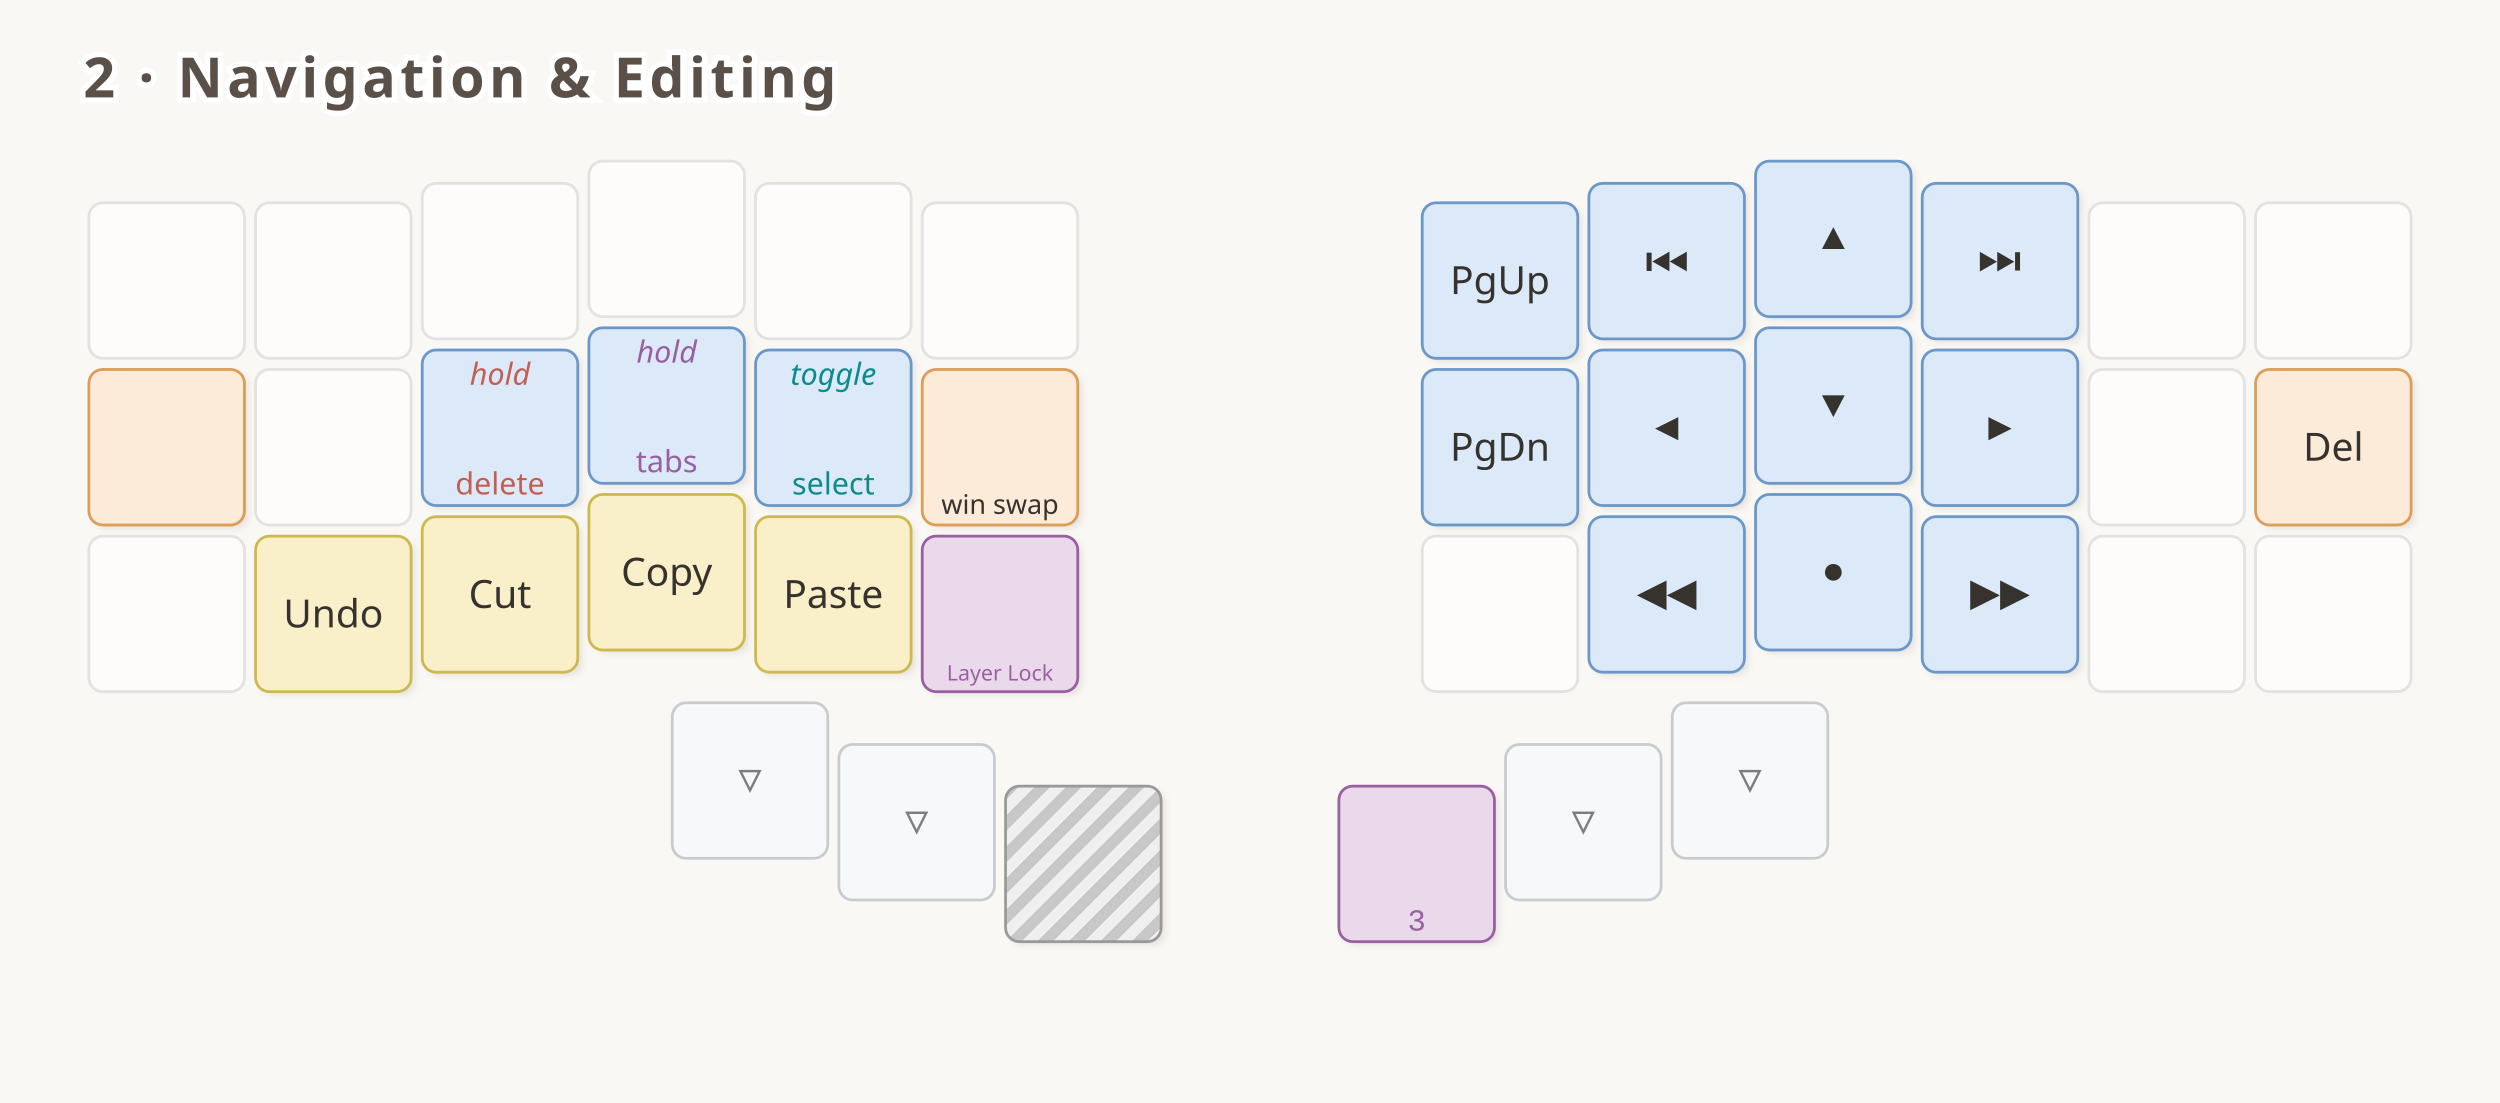
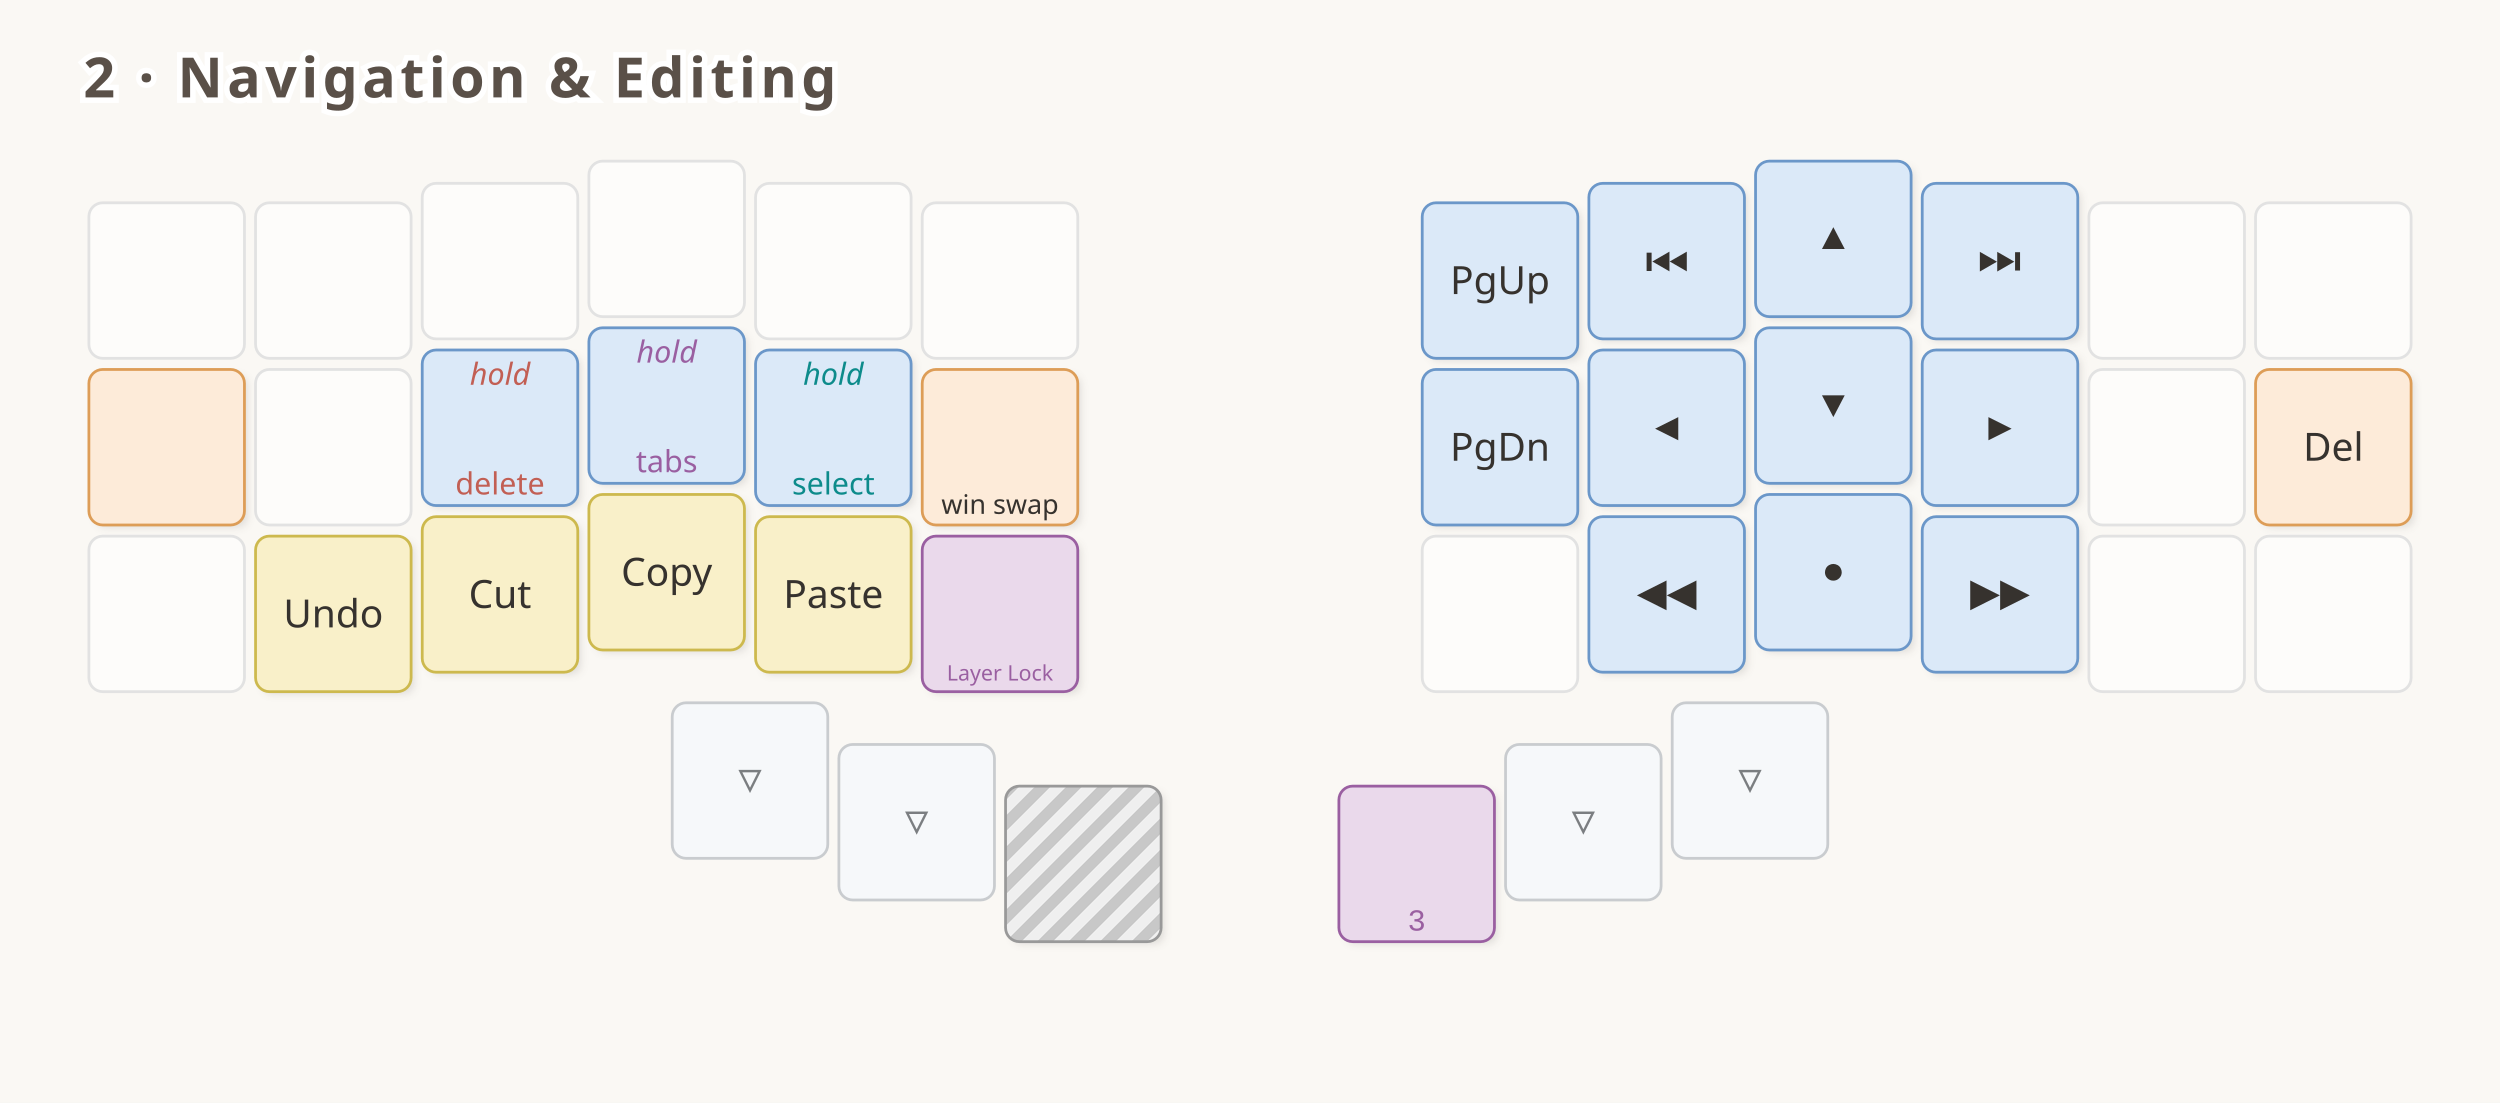
<svg xmlns="http://www.w3.org/2000/svg" xmlns:xlink="http://www.w3.org/1999/xlink" width="900" height="397" viewBox="0 0 900 397" class="keymap">
  <defs>
    <filter id="sh" x="-50%" y="-50%" width="200%" height="200%" color-interpolation-filters="sRGB">
      <feGaussianBlur stdDeviation="1.6" />
    </filter>
  </defs>
  <rect x="0" y="0" width="100%" height="100%" fill="#faf8f4" />
  <defs>/* start glyphs */
<svg id="mdi:backspace-outline">
      <svg id="mdi-backspace-outline" viewBox="0 0 24 24">
        <path d="M19,15.59L17.59,17L14,13.41L10.41,17L9,15.59L12.59,12L9,8.41L10.41,7L14,10.59L17.59,7L19,8.41L15.41,12L19,15.59M22,3A2,2 0 0,1 24,5V19A2,2 0 0,1 22,21H7C6.31,21 5.77,20.64 5.41,20.11L0,12L5.41,3.88C5.77,3.35 6.31,3 7,3H22M22,5H7L2.28,12L7,19H22V5Z" />
        <defs>
          <pattern id="stripes" patternUnits="userSpaceOnUse" width="8" height="8" patternTransform="rotate(45)">
            <rect width="8" height="8" fill="#efefef" />
            <rect width="4" height="8" fill="#c8c8c8" />
          </pattern>
        </defs>
      </svg>
      <defs>
        <pattern id="stripes" patternUnits="userSpaceOnUse" width="8" height="8" patternTransform="rotate(45)">
          <rect width="8" height="8" fill="#efefef" />
          <rect width="4" height="8" fill="#c8c8c8" />
        </pattern>
      </defs>
    </svg>
    <svg id="mdi:keyboard-esc">
      <svg id="mdi-keyboard-esc" viewBox="0 0 24 24">
        <path d="M1 7H7V9H3V11H7V13H3V15H7V17H1V7M11 7H15V9H11V11H13C14.11 11 15 11.9 15 13V15C15 16.11 14.11 17 13 17H9V15H13V13H11C9.9 13 9 12.11 9 11V9C9 7.9 9.9 7 11 7M19 7H21C22.11 7 23 7.9 23 9V10H21V9H19V15H21V14H23V15C23 16.11 22.11 17 21 17H19C17.9 17 17 16.11 17 15V9C17 7.9 17.9 7 19 7Z" />
        <defs>
          <pattern id="stripes" patternUnits="userSpaceOnUse" width="8" height="8" patternTransform="rotate(45)">
            <rect width="8" height="8" fill="#efefef" />
            <rect width="4" height="8" fill="#c8c8c8" />
          </pattern>
        </defs>
      </svg>
      <defs>
        <pattern id="stripes" patternUnits="userSpaceOnUse" width="8" height="8" patternTransform="rotate(45)">
          <rect width="8" height="8" fill="#efefef" />
          <rect width="4" height="8" fill="#c8c8c8" />
        </pattern>
      </defs>
    </svg>
    <svg id="mdi:layers-triple-outline">
      <svg id="mdi-layers-triple-outline" viewBox="0 0 24 24">
        <path d="M12 16.54L19.37 10.8L21 12.07L12 19.07L3 12.07L4.62 10.81L12 16.54M12 14L3 7L12 0L21 7L12 14M12 2.53L6.26 7L12 11.47L17.74 7L12 2.53M12 21.47L19.37 15.73L21 17L12 24L3 17L4.62 15.74L12 21.47" />
        <defs>
          <pattern id="stripes" patternUnits="userSpaceOnUse" width="8" height="8" patternTransform="rotate(45)">
            <rect width="8" height="8" fill="#efefef" />
            <rect width="4" height="8" fill="#c8c8c8" />
          </pattern>
        </defs>
      </svg>
      <defs>
        <pattern id="stripes" patternUnits="userSpaceOnUse" width="8" height="8" patternTransform="rotate(45)">
          <rect width="8" height="8" fill="#efefef" />
          <rect width="4" height="8" fill="#c8c8c8" />
        </pattern>
      </defs>
    </svg>
    <svg id="mdi:lock-outline">
      <svg id="mdi-lock-outline" viewBox="0 0 24 24">
        <path d="M12,17C10.89,17 10,16.1 10,15C10,13.89 10.89,13 12,13A2,2 0 0,1 14,15A2,2 0 0,1 12,17M18,20V10H6V20H18M18,8A2,2 0 0,1 20,10V20A2,2 0 0,1 18,22H6C4.89,22 4,21.1 4,20V10C4,8.89 4.89,8 6,8H7V6A5,5 0 0,1 12,1A5,5 0 0,1 17,6V8H18M12,3A3,3 0 0,0 9,6V8H15V6A3,3 0 0,0 12,3Z" />
        <defs>
          <pattern id="stripes" patternUnits="userSpaceOnUse" width="8" height="8" patternTransform="rotate(45)">
            <rect width="8" height="8" fill="#efefef" />
            <rect width="4" height="8" fill="#c8c8c8" />
          </pattern>
        </defs>
      </svg>
      <defs>
        <pattern id="stripes" patternUnits="userSpaceOnUse" width="8" height="8" patternTransform="rotate(45)">
          <rect width="8" height="8" fill="#efefef" />
          <rect width="4" height="8" fill="#c8c8c8" />
        </pattern>
      </defs>
    </svg>
    <svg id="mdi:selection">
      <svg id="mdi-selection" viewBox="0 0 24 24">
        <path d="M2,4C2,2.89 2.9,2 4,2H7V4H4V7H2V4M22,4V7H20V4H17V2H20A2,2 0 0,1 22,4M20,20V17H22V20C22,21.11 21.1,22 20,22H17V20H20M2,20V17H4V20H7V22H4A2,2 0 0,1 2,20M10,2H14V4H10V2M10,20H14V22H10V20M20,10H22V14H20V10M2,10H4V14H2V10Z" />
        <defs>
          <pattern id="stripes" patternUnits="userSpaceOnUse" width="8" height="8" patternTransform="rotate(45)">
            <rect width="8" height="8" fill="#efefef" />
            <rect width="4" height="8" fill="#c8c8c8" />
          </pattern>
        </defs>
      </svg>
      <defs>
        <pattern id="stripes" patternUnits="userSpaceOnUse" width="8" height="8" patternTransform="rotate(45)">
          <rect width="8" height="8" fill="#efefef" />
          <rect width="4" height="8" fill="#c8c8c8" />
        </pattern>
      </defs>
    </svg>
    <svg id="mdi:swap-horizontal">
      <svg id="mdi-swap-horizontal" viewBox="0 0 24 24">
        <path d="M21,9L17,5V8H10V10H17V13M7,11L3,15L7,19V16H14V14H7V11Z" />
        <defs>
          <pattern id="stripes" patternUnits="userSpaceOnUse" width="8" height="8" patternTransform="rotate(45)">
            <rect width="8" height="8" fill="#efefef" />
            <rect width="4" height="8" fill="#c8c8c8" />
          </pattern>
        </defs>
      </svg>
      <defs>
        <pattern id="stripes" patternUnits="userSpaceOnUse" width="8" height="8" patternTransform="rotate(45)">
          <rect width="8" height="8" fill="#efefef" />
          <rect width="4" height="8" fill="#c8c8c8" />
        </pattern>
      </defs>
    </svg>
    <svg id="mdi:tab">
      <svg id="mdi-tab" viewBox="0 0 24 24">
        <path d="M21,3H3A2,2 0 0,0 1,5V19A2,2 0 0,0 3,21H21A2,2 0 0,0 23,19V5A2,2 0 0,0 21,3M21,19H3V5H13V9H21V19Z" />
        <defs>
          <pattern id="stripes" patternUnits="userSpaceOnUse" width="8" height="8" patternTransform="rotate(45)">
            <rect width="8" height="8" fill="#efefef" />
            <rect width="4" height="8" fill="#c8c8c8" />
          </pattern>
        </defs>
      </svg>
      <defs>
        <pattern id="stripes" patternUnits="userSpaceOnUse" width="8" height="8" patternTransform="rotate(45)">
          <rect width="8" height="8" fill="#efefef" />
          <rect width="4" height="8" fill="#c8c8c8" />
        </pattern>
      </defs>
    </svg>
  </defs>/* end glyphs */
<style>/* inherit to force styles through use tags */
svg path {
    fill: inherit;
}

/* font and background color specifications */
svg.keymap {
    font-family: 'Source Sans 3','Source Sans Pro',sans-serif;
    font-size: 14px;
    font-kerning: normal;
    text-rendering: optimizeLegibility;
    fill: #24292e;
}

/* default key styling */
rect.key {
    fill: #f6f8fa;
}

rect.key, rect.combo {
    stroke: #c9cccf;
    stroke-width: 1;
}

/* default key side styling, only used is draw_key_sides is set */
rect.side {
    filter: brightness(90%);
}

/* color accent for combo boxes */
rect.combo, rect.combo-separate {
    fill: #cdf;
}

/* color accent for held keys */
rect.held, rect.combo.held {
    fill: #fdd;
}

/* color accent for ghost (optional) keys */
rect.ghost, rect.combo.ghost {
    stroke-dasharray: 4, 4;
    stroke-width: 2;
}

text {
    text-anchor: middle;
    dominant-baseline: middle;
}

/* styling for layer labels */
text.label {
    font-weight: 600;
    font-size: 20px;
    letter-spacing: 0.08em;
    fill: #5a5048;
    text-anchor: start;
    stroke: white;
    stroke-width: 4;
    paint-order: stroke;
}

/* styling for optional footer */
text.footer {
    text-anchor: end;
    dominant-baseline: auto;
    stroke: white;
    stroke-width: 4;
    paint-order: stroke;
}

/* styling for combo tap, and key non-tap label text */
text.combo, text.hold, text.shifted, text.left, text.right, text.tl, text.tr, text.bl, text.br {
    font-size: 11px;
}

text.hold, text.bl, text.br {
    text-anchor: middle;
    dominant-baseline: auto;
}

text.shifted, text.tl, text.tr {
    text-anchor: middle;
    dominant-baseline: hanging;
}

text.left, text.tl, text.bl {
    text-anchor: start;
}

text.right, text.tr, text.br {
    text-anchor: end;
}

text.layer-activator {
    text-decoration: underline;
}

/* styling for hold/shifted label text in combo box */
text.combo.hold, text.combo.shifted, text.combo.left, text.combo.right {
    font-size: 8px;
}

/* lighter symbol for transparent keys */
text.trans {
    fill: #7b7e81;
}

/* styling for combo dendrons */
path.combo {
    stroke-width: 1;
    stroke: gray;
    fill: none;
}

/* Start Tabler Icons Cleanup */
/* cannot use height/width with glyphs */
.icon-tabler &gt; path {
    fill: inherit;
    stroke: inherit;
    stroke-width: 2;
}
/* hide tabler's default box */
.icon-tabler &gt; path[stroke="none"][fill="none"] {
    visibility: hidden;
}
/* End Tabler Icons Cleanup */

/* Two-tier palette: pale fills = content regions (ambient), vivid = behavior */
/* Tier 1 - ambient content categories (default dark text) */
/* Palette: grey = alphas/trans (default), white = unused, green = symbols,
-    purple = layers, blue = navigation (incl. latches), orange = everything else */
+    purple = layers, blue = navigation, orange = everything else */
svg.keymap { fill: #36322e; }
.key.none ret.key { fill: white; }
.key.none rect.key { fill: white; opacity: 50%; }
.key.symbol rect.key { fill: #e9f5f0; stroke: #bedfd2; }
.key.layer rect.key { fill: #ead9eb; stroke: #9a5fa1; }
.key.layer.tap, .key.layer.hold, .key.layer.shifted { fill: #9a5fa1; }
.key.nav rect.key { fill: #dbe9f8; stroke: #6b97c9; }
.key.delhold.tap, .key.delhold.hold, .key.delhold.shifted { fill: #c25f54; }
.key.selmode.tap, .key.selmode.hold, .key.selmode.shifted { fill: #0d8b8b; }
.key.tabmode.tap, .key.tabmode.hold, .key.tabmode.shifted { fill: #9a5fa1; }
.key.mode.shifted { font-style: italic; }
.key.editing rect.key, .key.state rect.key, .key.danger rect.key, .key.modifier rect.key { fill: #fdebd9; stroke: #dd9d57; }
.key.system rect.key { fill: #f9f0c9; stroke: #cdb94e; }
.key.modifier.tap, .key.modifier.hold, .key.modifier.shifted { fill: #b06c1f; }
.key.modtap.hold { fill: #4a7ab8; font-weight: bold; }
.key.metakey.tap { font-size: 21px; }
.key.lineedge.tap { font-size: 25px; }
.key.held rect.key { fill: url(#stripes); stroke: #999999; }
.combo.state rect.key { fill: #fdebd9; stroke: #dd9d57; }
.combo.symbol rect.key { fill: #e9f5f0; stroke: #bedfd2; }
.key.shifted { transform: translateY(2px); }
.key.hold {transform: translateY(-2px); }
</style>
  <g transform="translate(30, 0)" class="layer-2 · Navigation &amp; Editing">
    <text x="0" y="28" class="label" id="Navigation--Editing">2 · Navigation &amp; Editing</text>
    <g transform="translate(0, 56)">
      <g transform="translate(30, 45)" class="key none keypos-0">
        <rect rx="5" ry="5" x="-28" y="-28" width="56" height="56" class="key none" />
      </g>
      <g transform="translate(90, 45)" class="key none keypos-1">
        <rect rx="5" ry="5" x="-28" y="-28" width="56" height="56" class="key none" />
      </g>
      <g transform="translate(150, 38)" class="key none keypos-2">
        <rect rx="5" ry="5" x="-28" y="-28" width="56" height="56" class="key none" />
      </g>
      <g transform="translate(210, 30)" class="key none keypos-3">
        <rect rx="5" ry="5" x="-28" y="-28" width="56" height="56" class="key none" />
      </g>
      <g transform="translate(270, 38)" class="key none keypos-4">
        <rect rx="5" ry="5" x="-28" y="-28" width="56" height="56" class="key none" />
      </g>
      <g transform="translate(330, 45)" class="key none keypos-5">
        <rect rx="5" ry="5" x="-28" y="-28" width="56" height="56" class="key none" />
      </g>
      <g transform="translate(510, 45)" class="key nav keypos-6">
        <rect x="-25.2" y="-25.5" width="54" height="54" rx="3" ry="3" fill="#3a2f25" opacity="0.16" filter="url(#sh)" />
        <rect rx="5" ry="5" x="-28" y="-28" width="56" height="56" class="key nav" />
        <text x="0" y="0" class="key nav tap">PgUp</text>
      </g>
      <g transform="translate(570, 38)" class="key nav lineedge keypos-7">
        <rect x="-25.2" y="-25.5" width="54" height="54" rx="3" ry="3" fill="#3a2f25" opacity="0.16" filter="url(#sh)" />
        <rect rx="5" ry="5" x="-28" y="-28" width="56" height="56" class="key nav lineedge" />
        <text style="font-family:SFMono-Regular,Consolas,Liberation Mono,Menlo,monospace" x="0" y="0" class="key nav lineedge tap">⏮</text>
      </g>
      <g transform="translate(630, 30)" class="key nav keypos-8">
        <rect x="-25.2" y="-25.5" width="54" height="54" rx="3" ry="3" fill="#3a2f25" opacity="0.16" filter="url(#sh)" />
        <rect rx="5" ry="5" x="-28" y="-28" width="56" height="56" class="key nav" />
        <text style="font-family:SFMono-Regular,Consolas,Liberation Mono,Menlo,monospace" x="0" y="0" class="key nav tap">▲</text>
      </g>
      <g transform="translate(690, 38)" class="key nav lineedge keypos-9">
        <rect x="-25.2" y="-25.5" width="54" height="54" rx="3" ry="3" fill="#3a2f25" opacity="0.16" filter="url(#sh)" />
        <rect rx="5" ry="5" x="-28" y="-28" width="56" height="56" class="key nav lineedge" />
        <text style="font-family:SFMono-Regular,Consolas,Liberation Mono,Menlo,monospace" x="0" y="0" class="key nav lineedge tap">⏭</text>
      </g>
      <g transform="translate(750, 45)" class="key none keypos-10">
        <rect rx="5" ry="5" x="-28" y="-28" width="56" height="56" class="key none" />
      </g>
      <g transform="translate(810, 45)" class="key none keypos-11">
        <rect rx="5" ry="5" x="-28" y="-28" width="56" height="56" class="key none" />
      </g>
      <g transform="translate(30, 105)" class="key editing keypos-12">
        <rect x="-25.2" y="-25.5" width="54" height="54" rx="3" ry="3" fill="#3a2f25" opacity="0.16" filter="url(#sh)" />
        <rect rx="5" ry="5" x="-28" y="-28" width="56" height="56" class="key editing" />
        <use href="#mdi:keyboard-esc" xlink:href="#mdi:keyboard-esc" x="-7" y="-7" height="14" width="14.0" class="key editing tap glyph mdi:keyboard-esc" />
      </g>
      <g transform="translate(90, 105)" class="key none keypos-13">
        <rect rx="5" ry="5" x="-28" y="-28" width="56" height="56" class="key none" />
      </g>
      <g transform="translate(150, 98)" class="key nav delhold mode keypos-14">
        <rect x="-25.2" y="-25.5" width="54" height="54" rx="3" ry="3" fill="#3a2f25" opacity="0.16" filter="url(#sh)" />
        <rect rx="5" ry="5" x="-28" y="-28" width="56" height="56" class="key nav delhold mode" />
        <use href="#mdi:backspace-outline" xlink:href="#mdi:backspace-outline" x="-7" y="-7" height="14" width="14.0" class="key nav delhold mode tap glyph mdi:backspace-outline" />
        <text x="0" y="26" class="key nav delhold mode hold">delete</text>
        <text x="0" y="-26" class="key nav delhold mode shifted">hold</text>
      </g>
      <g transform="translate(210, 90)" class="key nav tabmode mode keypos-15">
        <rect x="-25.2" y="-25.5" width="54" height="54" rx="3" ry="3" fill="#3a2f25" opacity="0.16" filter="url(#sh)" />
        <rect rx="5" ry="5" x="-28" y="-28" width="56" height="56" class="key nav tabmode mode" />
        <use href="#mdi:tab" xlink:href="#mdi:tab" x="-7" y="-7" height="14" width="14.0" class="key nav tabmode mode tap glyph mdi:tab" />
        <text x="0" y="26" class="key nav tabmode mode hold">tabs</text>
        <text x="0" y="-26" class="key nav tabmode mode shifted">hold</text>
      </g>
      <g transform="translate(270, 98)" class="key nav selmode mode keypos-16">
        <rect x="-25.2" y="-25.5" width="54" height="54" rx="3" ry="3" fill="#3a2f25" opacity="0.16" filter="url(#sh)" />
        <rect rx="5" ry="5" x="-28" y="-28" width="56" height="56" class="key nav selmode mode" />
        <use href="#mdi:selection" xlink:href="#mdi:selection" x="-7" y="-7" height="14" width="14.0" class="key nav selmode mode tap glyph mdi:selection" />
        <text x="0" y="26" class="key nav selmode mode hold">select</text>
-         <text x="0" y="-26" class="key nav selmode mode shifted">toggle</text>
+         <text x="0" y="-26" class="key nav selmode mode shifted">hold</text>
      </g>
      <g transform="translate(330, 105)" class="key state keypos-17">
        <rect x="-25.2" y="-25.5" width="54" height="54" rx="3" ry="3" fill="#3a2f25" opacity="0.16" filter="url(#sh)" />
        <rect rx="5" ry="5" x="-28" y="-28" width="56" height="56" class="key state" />
        <use href="#mdi:swap-horizontal" xlink:href="#mdi:swap-horizontal" x="-7" y="-7" height="14" width="14.0" class="key state tap glyph mdi:swap-horizontal" />
        <text x="0" y="26" class="key state hold">
          <tspan style="font-size: 88%">win swap</tspan>
        </text>
      </g>
      <g transform="translate(510, 105)" class="key nav keypos-18">
        <rect x="-25.2" y="-25.5" width="54" height="54" rx="3" ry="3" fill="#3a2f25" opacity="0.16" filter="url(#sh)" />
        <rect rx="5" ry="5" x="-28" y="-28" width="56" height="56" class="key nav" />
        <text x="0" y="0" class="key nav tap">PgDn</text>
      </g>
      <g transform="translate(570, 98)" class="key nav keypos-19">
        <rect x="-25.2" y="-25.5" width="54" height="54" rx="3" ry="3" fill="#3a2f25" opacity="0.16" filter="url(#sh)" />
        <rect rx="5" ry="5" x="-28" y="-28" width="56" height="56" class="key nav" />
        <text style="font-family:SFMono-Regular,Consolas,Liberation Mono,Menlo,monospace" x="0" y="0" class="key nav tap">◀</text>
      </g>
      <g transform="translate(630, 90)" class="key nav keypos-20">
        <rect x="-25.2" y="-25.5" width="54" height="54" rx="3" ry="3" fill="#3a2f25" opacity="0.16" filter="url(#sh)" />
        <rect rx="5" ry="5" x="-28" y="-28" width="56" height="56" class="key nav" />
        <text style="font-family:SFMono-Regular,Consolas,Liberation Mono,Menlo,monospace" x="0" y="0" class="key nav tap">▼</text>
      </g>
      <g transform="translate(690, 98)" class="key nav keypos-21">
        <rect x="-25.2" y="-25.5" width="54" height="54" rx="3" ry="3" fill="#3a2f25" opacity="0.16" filter="url(#sh)" />
        <rect rx="5" ry="5" x="-28" y="-28" width="56" height="56" class="key nav" />
        <text style="font-family:SFMono-Regular,Consolas,Liberation Mono,Menlo,monospace" x="0" y="0" class="key nav tap">▶</text>
      </g>
      <g transform="translate(750, 105)" class="key none keypos-22">
        <rect rx="5" ry="5" x="-28" y="-28" width="56" height="56" class="key none" />
      </g>
      <g transform="translate(810, 105)" class="key editing keypos-23">
        <rect x="-25.2" y="-25.5" width="54" height="54" rx="3" ry="3" fill="#3a2f25" opacity="0.16" filter="url(#sh)" />
        <rect rx="5" ry="5" x="-28" y="-28" width="56" height="56" class="key editing" />
        <text x="0" y="0" class="key editing tap">Del</text>
      </g>
      <g transform="translate(30, 165)" class="key none keypos-24">
        <rect rx="5" ry="5" x="-28" y="-28" width="56" height="56" class="key none" />
      </g>
      <g transform="translate(90, 165)" class="key system keypos-25">
        <rect x="-25.2" y="-25.5" width="54" height="54" rx="3" ry="3" fill="#3a2f25" opacity="0.16" filter="url(#sh)" />
        <rect rx="5" ry="5" x="-28" y="-28" width="56" height="56" class="key system" />
        <text x="0" y="0" class="key system tap">Undo</text>
      </g>
      <g transform="translate(150, 158)" class="key system keypos-26">
        <rect x="-25.2" y="-25.5" width="54" height="54" rx="3" ry="3" fill="#3a2f25" opacity="0.16" filter="url(#sh)" />
        <rect rx="5" ry="5" x="-28" y="-28" width="56" height="56" class="key system" />
        <text x="0" y="0" class="key system tap">Cut</text>
      </g>
      <g transform="translate(210, 150)" class="key system keypos-27">
        <rect x="-25.2" y="-25.5" width="54" height="54" rx="3" ry="3" fill="#3a2f25" opacity="0.16" filter="url(#sh)" />
        <rect rx="5" ry="5" x="-28" y="-28" width="56" height="56" class="key system" />
        <text x="0" y="0" class="key system tap">Copy</text>
      </g>
      <g transform="translate(270, 158)" class="key system keypos-28">
        <rect x="-25.2" y="-25.5" width="54" height="54" rx="3" ry="3" fill="#3a2f25" opacity="0.16" filter="url(#sh)" />
        <rect rx="5" ry="5" x="-28" y="-28" width="56" height="56" class="key system" />
        <text x="0" y="0" class="key system tap">Paste</text>
      </g>
      <g transform="translate(330, 165)" class="key layer keypos-29">
        <rect x="-25.2" y="-25.5" width="54" height="54" rx="3" ry="3" fill="#3a2f25" opacity="0.16" filter="url(#sh)" />
        <rect rx="5" ry="5" x="-28" y="-28" width="56" height="56" class="key layer" />
        <use href="#mdi:lock-outline" xlink:href="#mdi:lock-outline" x="-7" y="-7" height="14" width="14.0" class="key layer tap glyph mdi:lock-outline" />
        <text x="0" y="26" class="key layer hold">
          <tspan style="font-size: 70%">Layer Lock</tspan>
        </text>
      </g>
      <g transform="translate(510, 165)" class="key none keypos-30">
        <rect rx="5" ry="5" x="-28" y="-28" width="56" height="56" class="key none" />
      </g>
      <g transform="translate(570, 158)" class="key nav keypos-31">
        <rect x="-25.2" y="-25.5" width="54" height="54" rx="3" ry="3" fill="#3a2f25" opacity="0.16" filter="url(#sh)" />
        <rect rx="5" ry="5" x="-28" y="-28" width="56" height="56" class="key nav" />
        <text x="0" y="0" class="key nav tap">◀◀</text>
      </g>
      <g transform="translate(630, 150)" class="key nav keypos-32">
        <rect x="-25.2" y="-25.5" width="54" height="54" rx="3" ry="3" fill="#3a2f25" opacity="0.16" filter="url(#sh)" />
        <rect rx="5" ry="5" x="-28" y="-28" width="56" height="56" class="key nav" />
        <text style="font-family:SFMono-Regular,Consolas,Liberation Mono,Menlo,monospace" x="0" y="0" class="key nav tap">●</text>
      </g>
      <g transform="translate(690, 158)" class="key nav keypos-33">
        <rect x="-25.2" y="-25.5" width="54" height="54" rx="3" ry="3" fill="#3a2f25" opacity="0.16" filter="url(#sh)" />
        <rect rx="5" ry="5" x="-28" y="-28" width="56" height="56" class="key nav" />
        <text x="0" y="0" class="key nav tap">▶▶</text>
      </g>
      <g transform="translate(750, 165)" class="key none keypos-34">
        <rect rx="5" ry="5" x="-28" y="-28" width="56" height="56" class="key none" />
      </g>
      <g transform="translate(810, 165)" class="key none keypos-35">
        <rect rx="5" ry="5" x="-28" y="-28" width="56" height="56" class="key none" />
      </g>
      <g transform="translate(240, 225)" class="key trans keypos-36">
        <rect rx="5" ry="5" x="-28" y="-28" width="56" height="56" class="key trans" />
        <text style="font-family:SFMono-Regular,Consolas,Liberation Mono,Menlo,monospace" x="0" y="0" class="key trans tap">▽</text>
      </g>
      <g transform="translate(300, 240)" class="key trans keypos-37">
        <rect rx="5" ry="5" x="-28" y="-28" width="56" height="56" class="key trans" />
        <text style="font-family:SFMono-Regular,Consolas,Liberation Mono,Menlo,monospace" x="0" y="0" class="key trans tap">▽</text>
      </g>
      <g transform="translate(360, 255)" class="key held keypos-38">
        <rect x="-25.2" y="-25.5" width="54" height="54" rx="3" ry="3" fill="#3a2f25" opacity="0.16" filter="url(#sh)" />
        <rect rx="5" ry="5" x="-28" y="-28" width="56" height="56" class="key held" />
      </g>
      <g transform="translate(480, 255)" class="key layer keypos-39">
        <rect x="-25.2" y="-25.5" width="54" height="54" rx="3" ry="3" fill="#3a2f25" opacity="0.16" filter="url(#sh)" />
        <rect rx="5" ry="5" x="-28" y="-28" width="56" height="56" class="key layer" />
        <use href="#mdi:layers-triple-outline" xlink:href="#mdi:layers-triple-outline" x="-7" y="-7" height="14" width="14.0" class="key layer tap glyph mdi:layers-triple-outline" />
        <text style="font-family:SFMono-Regular,Consolas,Liberation Mono,Menlo,monospace" x="0" y="26" class="key layer hold">3</text>
      </g>
      <g transform="translate(540, 240)" class="key trans keypos-40">
        <rect rx="5" ry="5" x="-28" y="-28" width="56" height="56" class="key trans" />
        <text style="font-family:SFMono-Regular,Consolas,Liberation Mono,Menlo,monospace" x="0" y="0" class="key trans tap">▽</text>
      </g>
      <g transform="translate(600, 225)" class="key trans keypos-41">
        <rect rx="5" ry="5" x="-28" y="-28" width="56" height="56" class="key trans" />
        <text style="font-family:SFMono-Regular,Consolas,Liberation Mono,Menlo,monospace" x="0" y="0" class="key trans tap">▽</text>
      </g>
    </g>
  </g>
  <defs>
    <pattern id="stripes" patternUnits="userSpaceOnUse" width="8" height="8" patternTransform="rotate(45)">
      <rect width="8" height="8" fill="#efefef" />
      <rect width="4" height="8" fill="#c8c8c8" />
    </pattern>
  </defs>
</svg>
